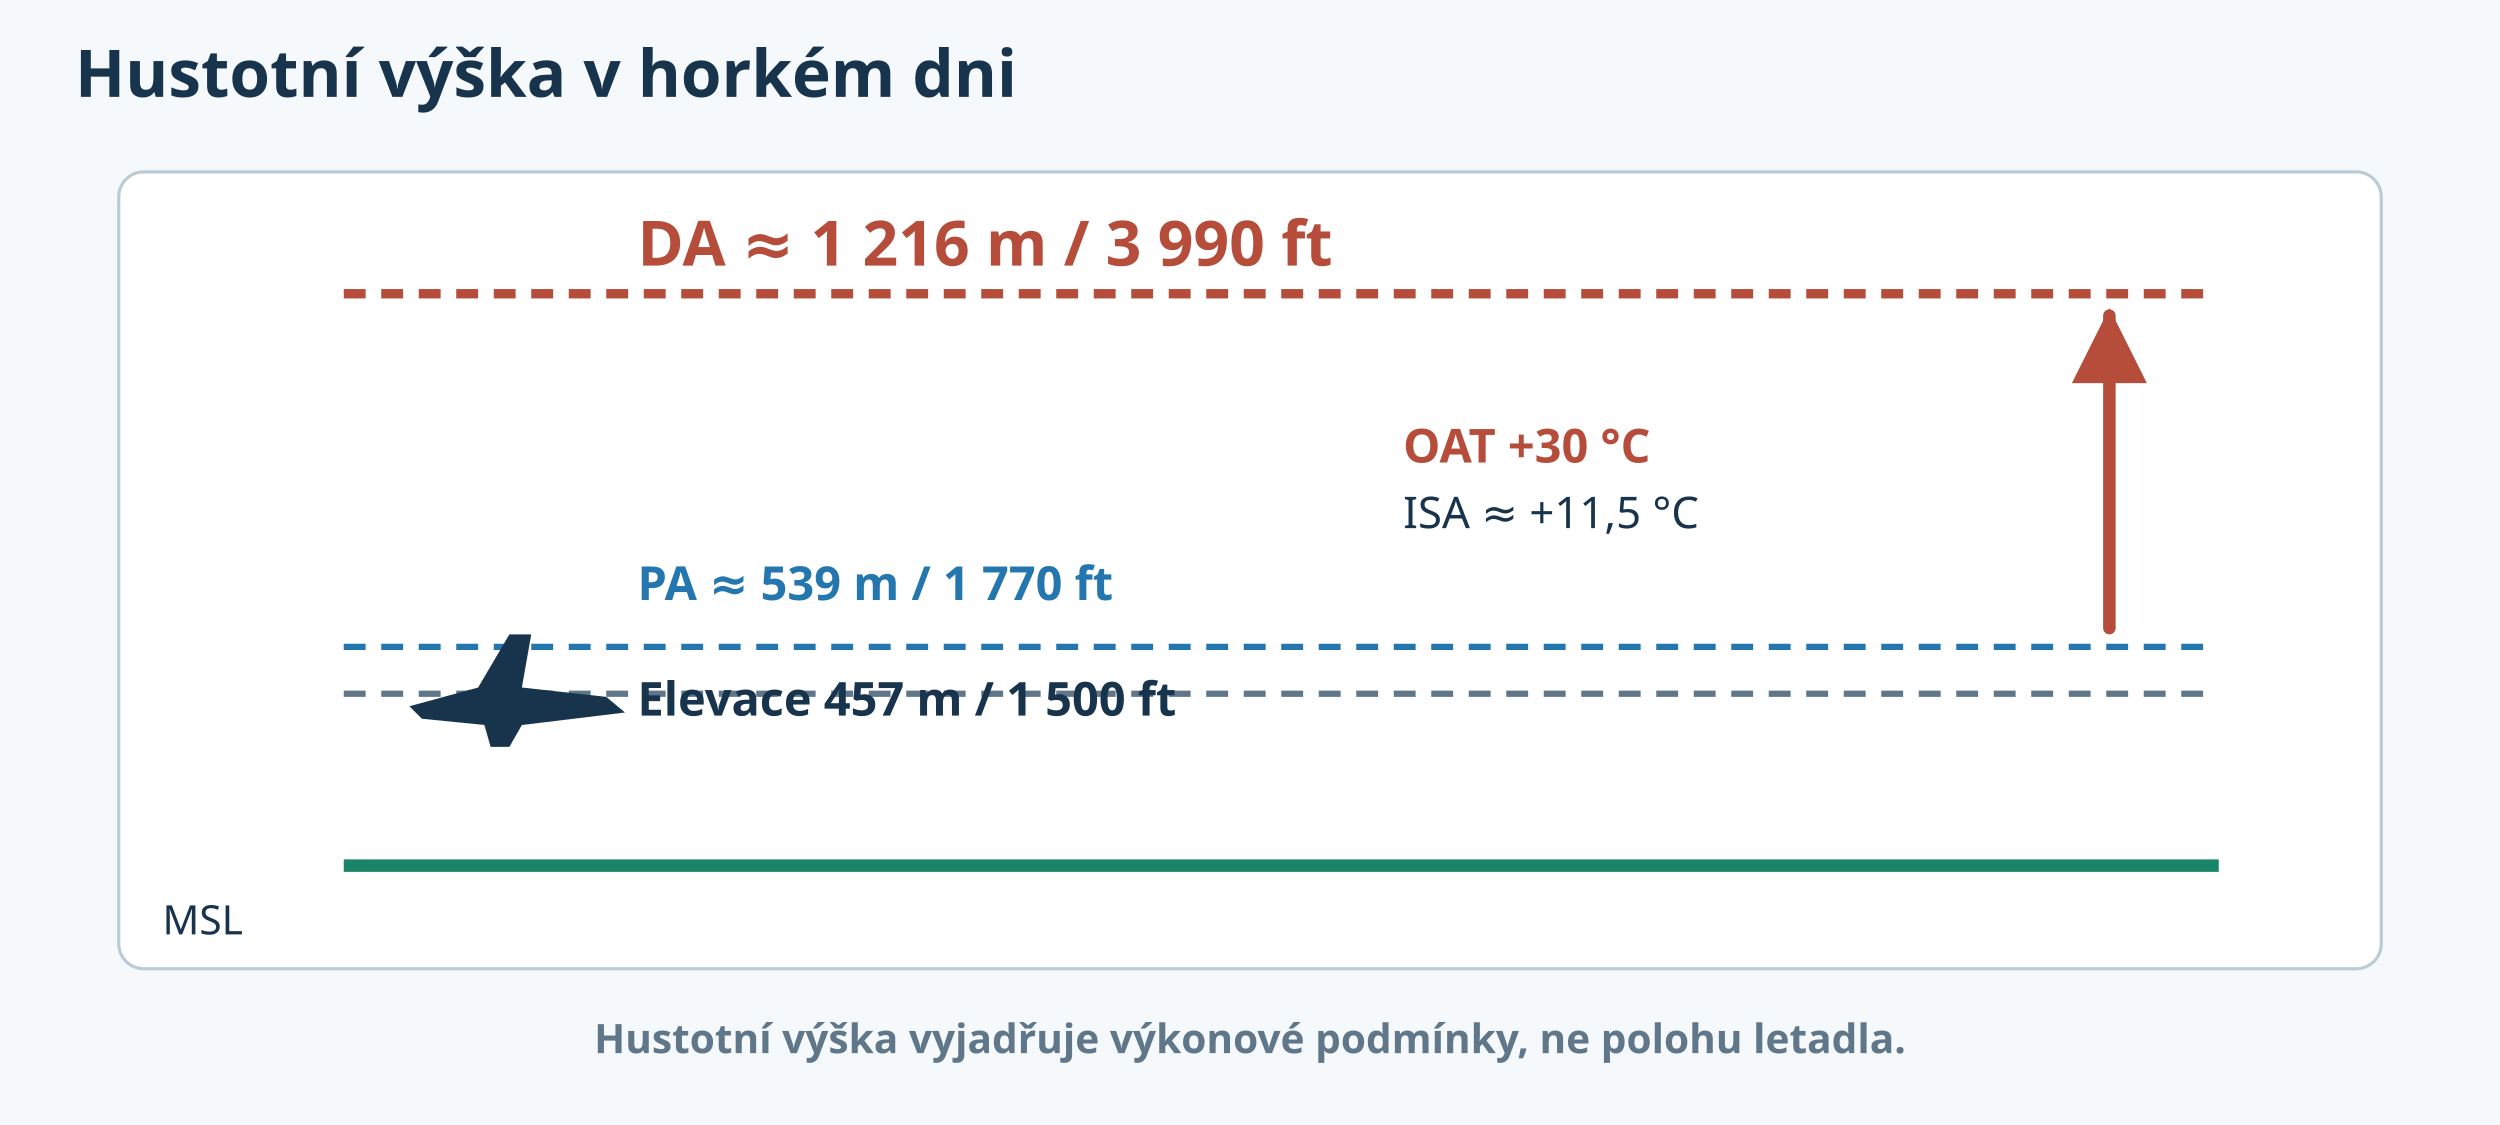
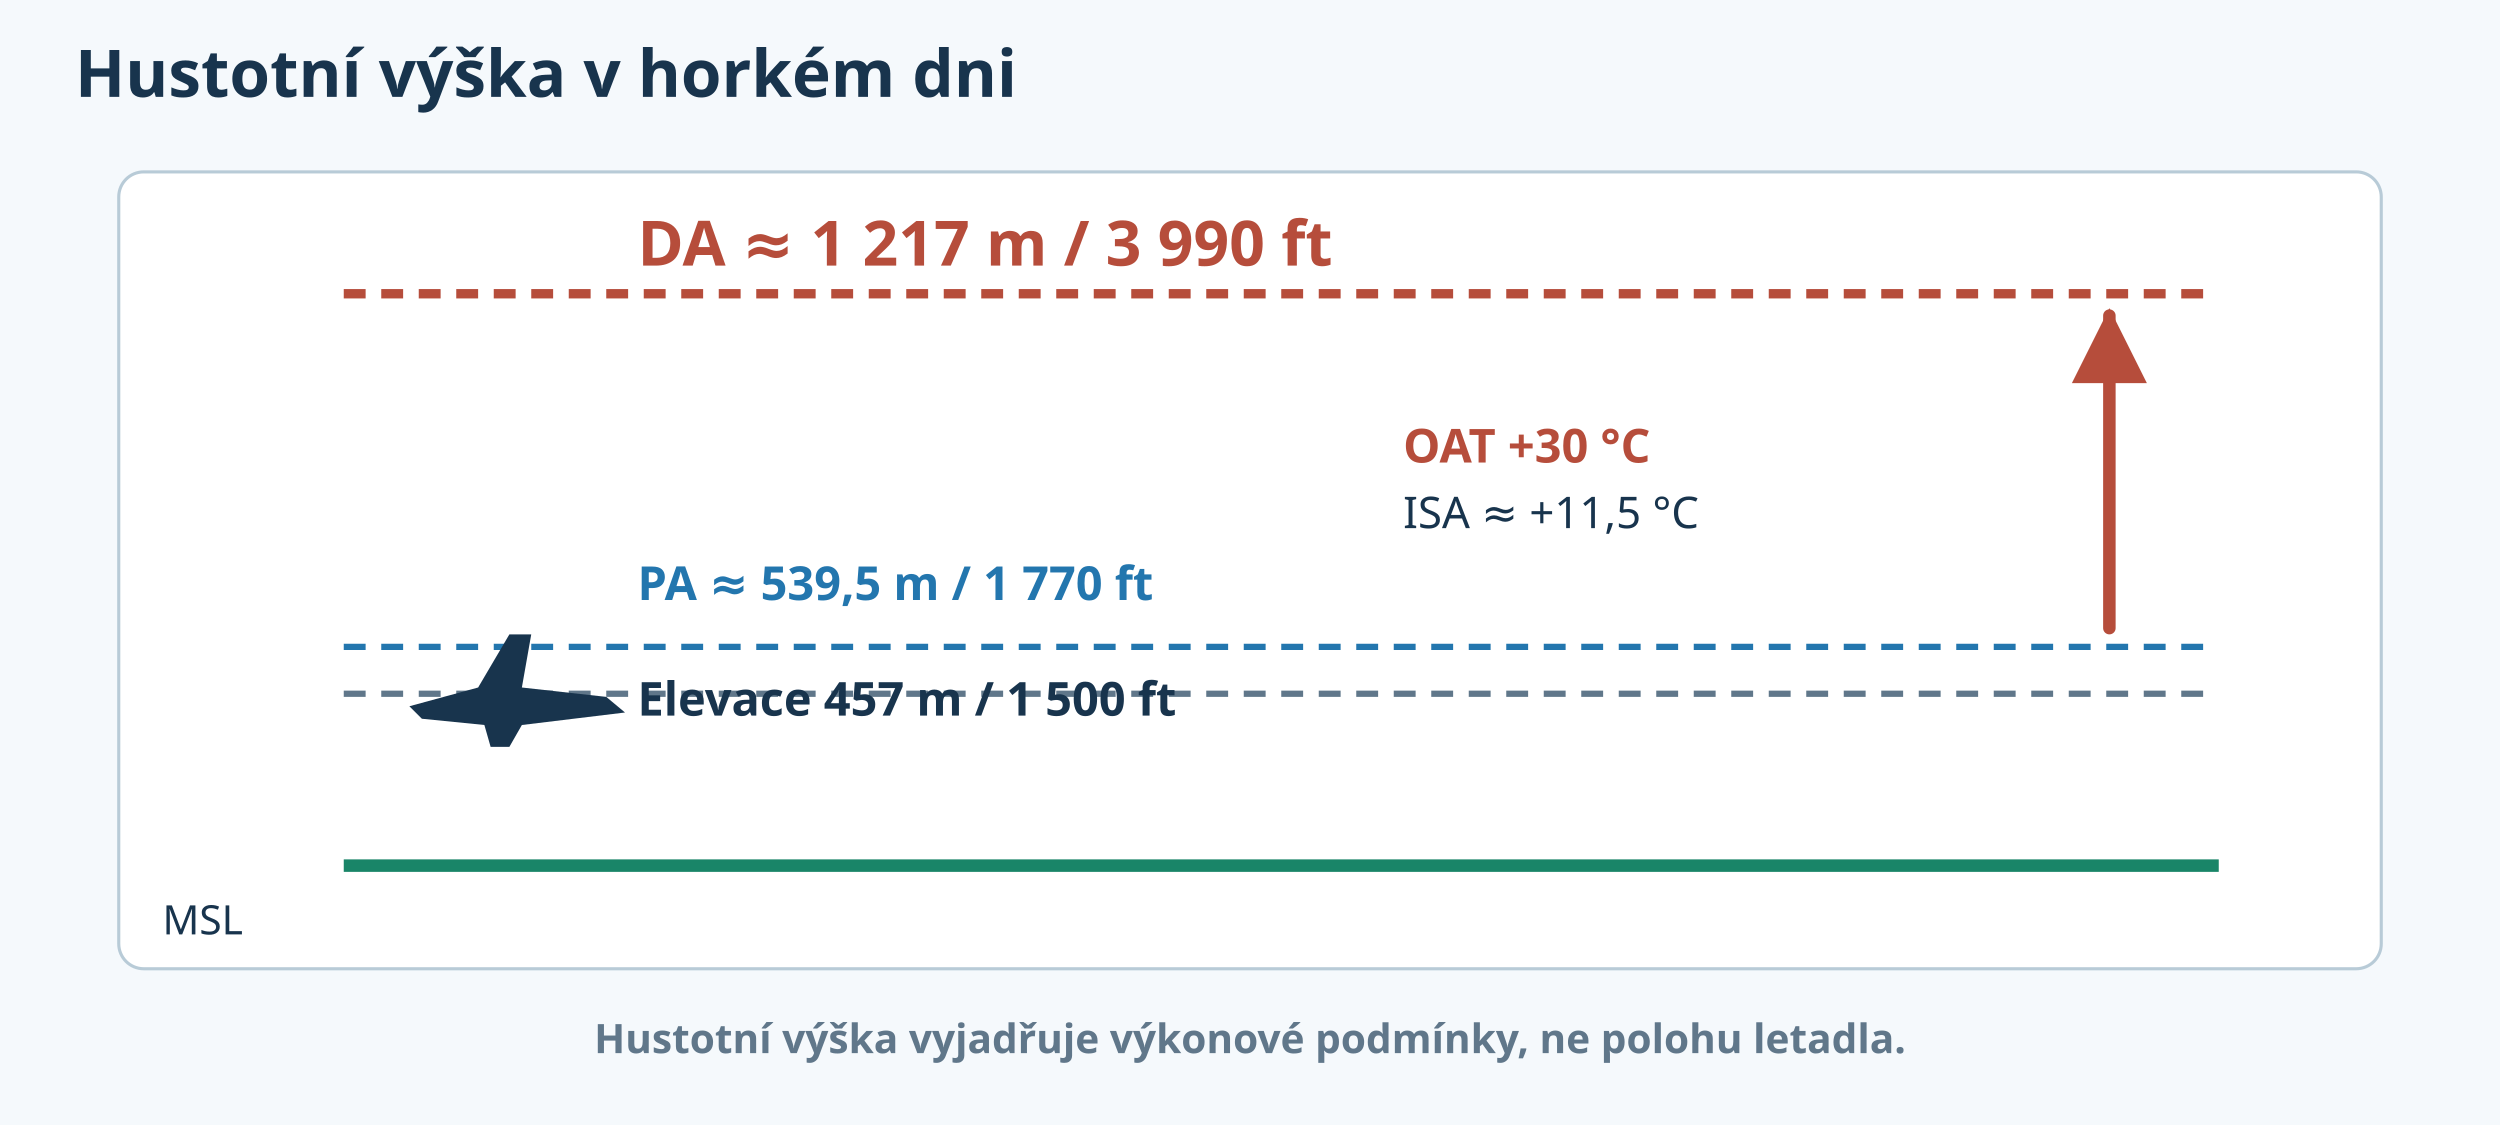
<svg xmlns="http://www.w3.org/2000/svg" viewBox="0 0 800 360" width="800" height="360" role="img" aria-labelledby="title desc">
  <defs>
    <marker id="arrow-2376ae" viewBox="0 0 10 10" refX="9" refY="5" markerWidth="6" markerHeight="6" orient="auto">
      <path d="M0 0L10 5L0 10Z" fill="#2376ae" />
    </marker>
    <marker id="arrow-b64d3b" viewBox="0 0 10 10" refX="9" refY="5" markerWidth="6" markerHeight="6" orient="auto">
      <path d="M0 0L10 5L0 10Z" fill="#b64d3b" />
    </marker>
    <marker id="arrow-198568" viewBox="0 0 10 10" refX="9" refY="5" markerWidth="6" markerHeight="6" orient="auto">
      <path d="M0 0L10 5L0 10Z" fill="#198568" />
    </marker>
    <marker id="arrow-60778a" viewBox="0 0 10 10" refX="9" refY="5" markerWidth="6" markerHeight="6" orient="auto">
      <path d="M0 0L10 5L0 10Z" fill="#60778a" />
    </marker>
    <marker id="arrow-18344d" viewBox="0 0 10 10" refX="9" refY="5" markerWidth="6" markerHeight="6" orient="auto">
      <path d="M0 0L10 5L0 10Z" fill="#18344d" />
    </marker>
    <marker id="arrow-7958a0" viewBox="0 0 10 10" refX="9" refY="5" markerWidth="6" markerHeight="6" orient="auto">
      <path d="M0 0L10 5L0 10Z" fill="#7958a0" />
    </marker>
    <marker id="arrow-dfac39" viewBox="0 0 10 10" refX="9" refY="5" markerWidth="6" markerHeight="6" orient="auto">
      <path d="M0 0L10 5L0 10Z" fill="#dfac39" />
    </marker>
  </defs>
  <rect width="800" height="360" fill="#f5f9fc" />
  <g font-family="system-ui, sans-serif">
    <text x="24" y="31" font-size="21" font-weight="700" fill="#18344d" text-anchor="start">Hustotní výška v horkém dni</text>
    <rect x="38" y="55" width="724" height="255" rx="8" fill="#fff" stroke="#b8cbd7" />
    <line x1="110" y1="277" x2="710" y2="277" stroke="#198568" stroke-width="4" />
    <text x="52" y="299" font-size="13" font-weight="400" fill="#18344d" text-anchor="start">MSL</text>
    <line x1="110" y1="222" x2="710" y2="222" stroke="#60778a" stroke-width="2" stroke-dasharray="7 5" />
    <line x1="110" y1="207" x2="710" y2="207" stroke="#2376ae" stroke-width="2" stroke-dasharray="7 5" />
    <line x1="110" y1="94" x2="710" y2="94" stroke="#b64d3b" stroke-width="3" stroke-dasharray="7 5" />
    <path d="M131 226 L153 220 L163 203 H170 L167 220 L194 223 L200 228 L167 232 L163 239 H157 L155 232 L135 230Z" fill="#18344d" stroke="none" stroke-width="0" stroke-linejoin="round" stroke-linecap="round" />
    <text x="204" y="229" font-size="15" font-weight="700" fill="#18344d" text-anchor="start">Elevace 457 m / 1 500 ft</text>
-     <text x="204" y="192" font-size="15" font-weight="700" fill="#2376ae" text-anchor="start">PA ≈ 539 m / 1 770 ft</text>
-     <text x="204" y="85" font-size="20" font-weight="700" fill="#b64d3b" text-anchor="start">DA ≈ 1 216 m / 3 990 ft</text>
+     <text x="204" y="192" font-size="15" font-weight="700" fill="#2376ae" text-anchor="start">PA ≈ 539,5 m / 1 770 ft</text>
+     <text x="204" y="85" font-size="20" font-weight="700" fill="#b64d3b" text-anchor="start">DA ≈ 1 217 m / 3 990 ft</text>
    <line x1="675" y1="201" x2="675" y2="101" stroke="#b64d3b" stroke-width="4" marker-end="url(#arrow-b64d3b)" stroke-linecap="round" />
    <text x="449" y="148" font-size="15" font-weight="700" fill="#b64d3b" text-anchor="start">OAT +30 °C</text>
    <text x="449" y="169" font-size="14" font-weight="400" fill="#18344d" text-anchor="start">ISA ≈ +11,5 °C</text>
    <text x="400" y="337" font-size="13" font-weight="700" fill="#60778a" text-anchor="middle">Hustotní výška vyjadřuje výkonové podmínky, ne polohu letadla.</text>
  </g>
</svg>
